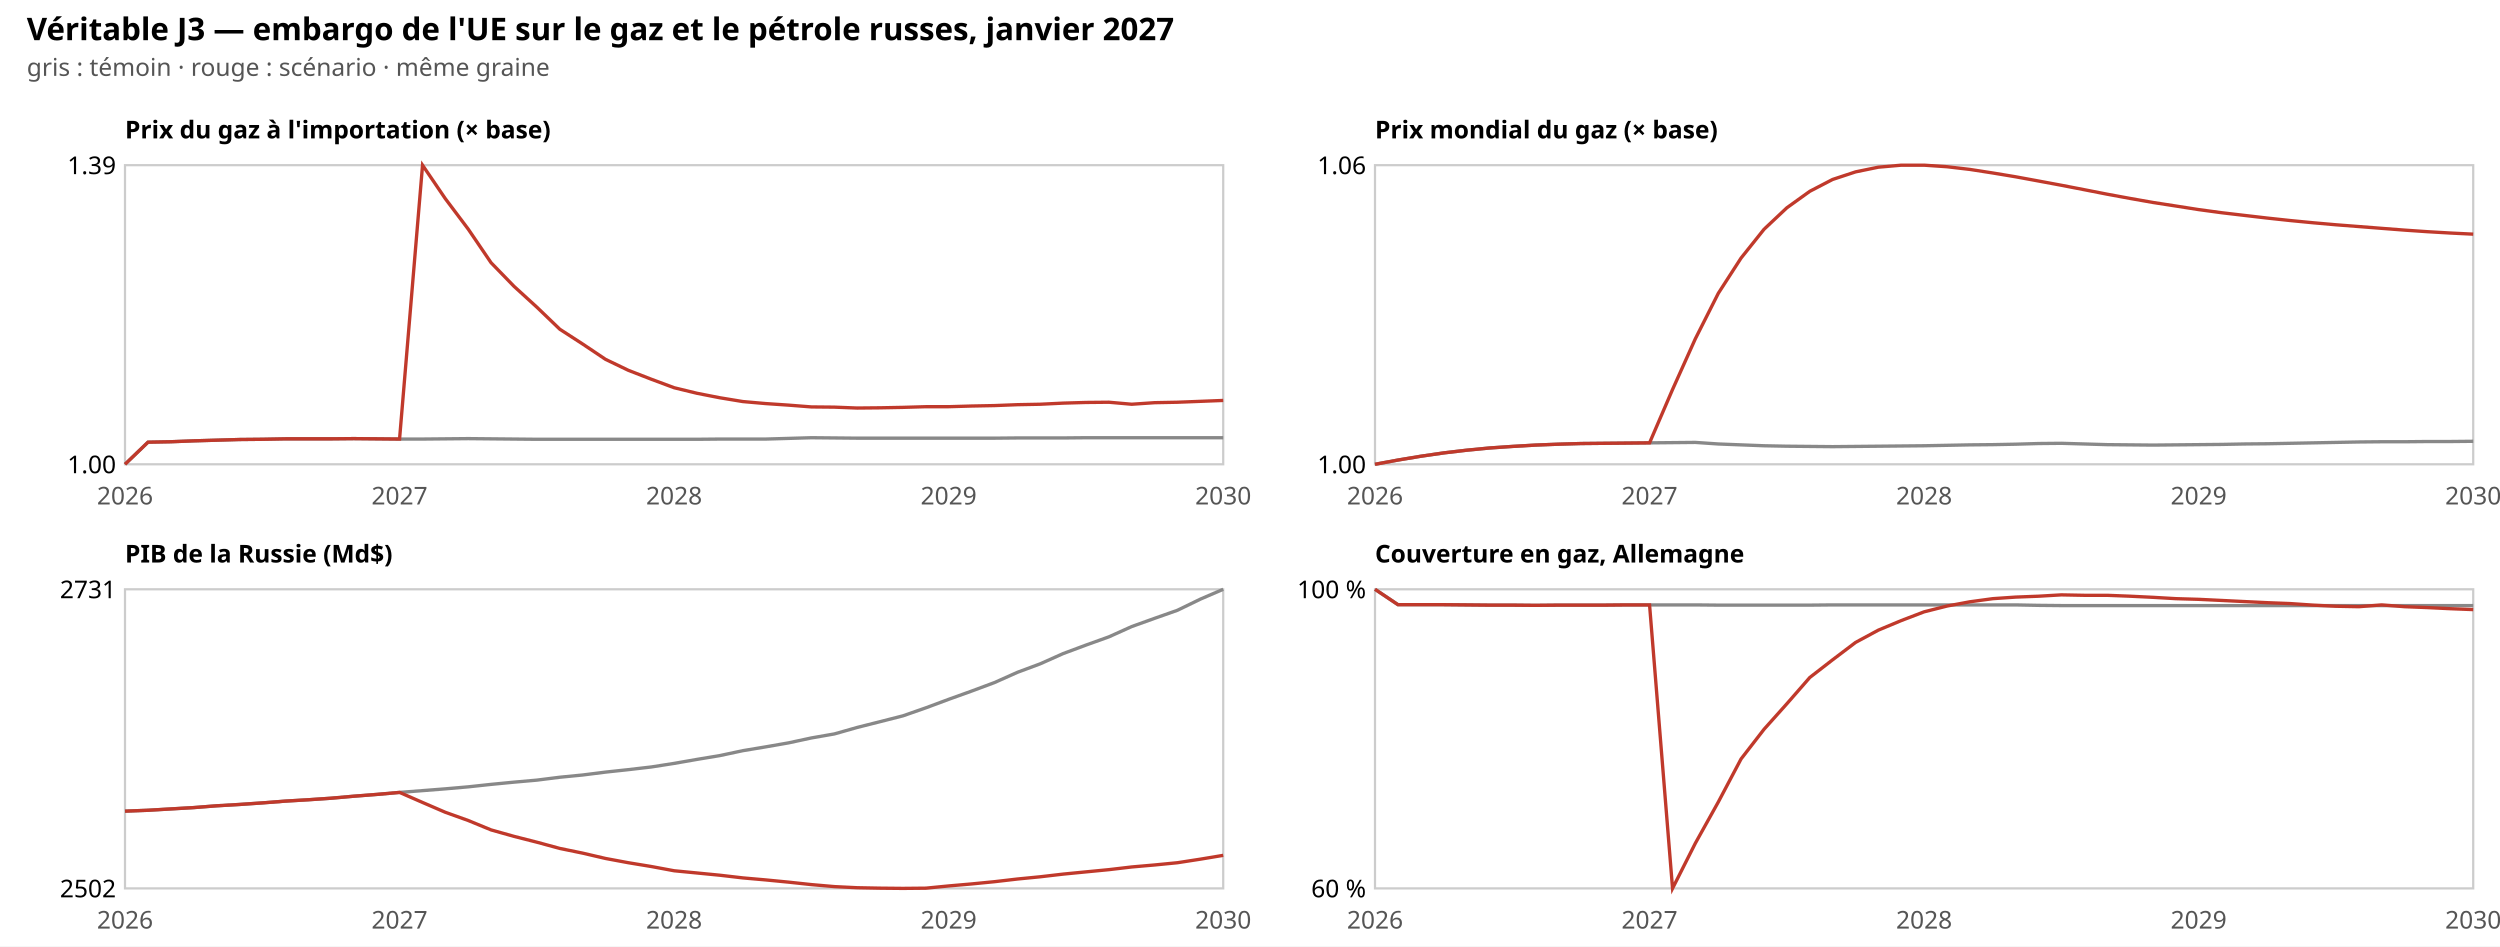
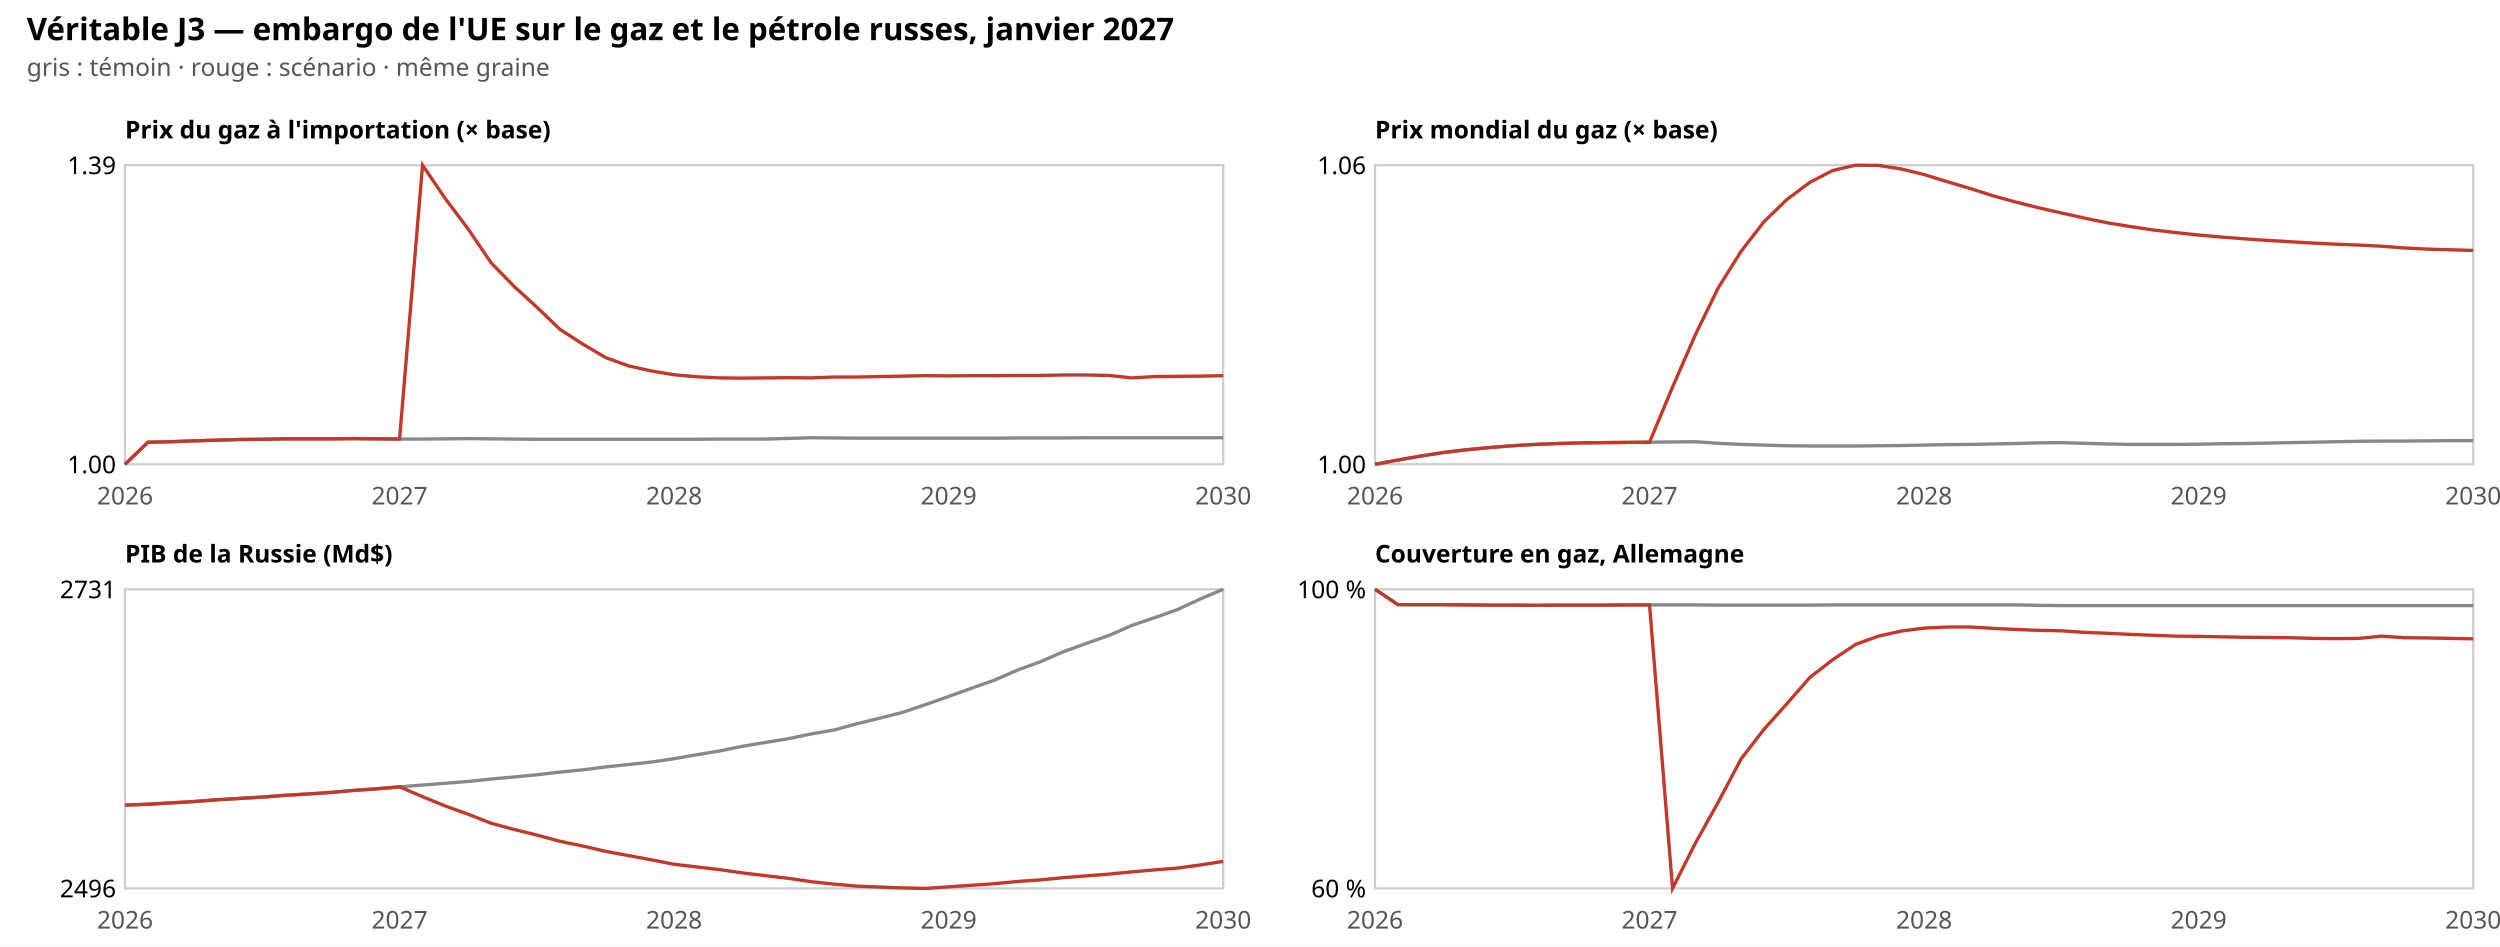
<svg xmlns="http://www.w3.org/2000/svg" width="1120" height="424" font-family="sans-serif" font-size="11">
  <rect width="100%" height="100%" fill="#ffffff" />
  <text x="12" y="18" font-size="14" font-weight="bold">Véritable J3 — embargo de l'UE sur le gaz et le pétrole russes, janvier 2027</text>
  <text x="12" y="34" fill="#555">gris : témoin · rouge : scénario · même graine</text>
  <text x="56" y="62" font-weight="bold">Prix du gaz à l'importation (× base)</text>
  <rect x="56" y="74" width="492" height="134" fill="none" stroke="#ccc" />
  <text x="52" y="78" text-anchor="end">1.39</text>
  <text x="52" y="212" text-anchor="end">1.00</text>
  <text x="56" y="226" text-anchor="middle" fill="#555">2026</text>
  <text x="179" y="226" text-anchor="middle" fill="#555">2027</text>
  <text x="302" y="226" text-anchor="middle" fill="#555">2028</text>
  <text x="425" y="226" text-anchor="middle" fill="#555">2029</text>
  <text x="548" y="226" text-anchor="middle" fill="#555">2030</text>
  <path d="M56.0,208.0L66.3,198.1L76.5,197.9L86.8,197.5L97.0,197.2L107.3,196.9L117.5,196.8L127.8,196.6L138.0,196.6L148.3,196.6L158.5,196.5L168.8,196.6L179.0,196.7L189.3,196.7L199.5,196.6L209.8,196.5L220.0,196.6L230.3,196.7L240.5,196.8L250.8,196.8L261.0,196.8L271.3,196.8L281.5,196.8L291.8,196.8L302.0,196.8L312.3,196.8L322.5,196.7L332.8,196.7L343.0,196.7L353.3,196.4L363.5,196.1L373.8,196.2L384.0,196.3L394.3,196.3L404.5,196.3L414.8,196.3L425.0,196.3L435.3,196.3L445.5,196.3L455.8,196.2L466.0,196.2L476.3,196.2L486.5,196.1L496.8,196.1L507.0,196.1L517.3,196.1L527.5,196.1L537.8,196.1L548.0,196.1" fill="none" stroke="#888" stroke-width="1.5" />
-   <path d="M56.0,208.0L66.3,198.1L76.5,197.9L86.8,197.5L97.0,197.2L107.3,196.9L117.5,196.8L127.8,196.6L138.0,196.6L148.3,196.6L158.5,196.5L168.8,196.6L179.0,196.7L189.3,74.0L199.5,89.0L209.8,102.7L220.0,117.7L230.3,128.3L240.5,137.6L250.8,147.5L261.0,154.1L271.3,161.0L281.5,165.9L291.8,169.9L302.0,173.7L312.3,176.2L322.5,178.2L332.8,179.9L343.0,180.8L353.3,181.5L363.5,182.3L373.8,182.4L384.0,182.8L394.3,182.7L404.5,182.5L414.8,182.2L425.0,182.2L435.3,181.9L445.5,181.7L455.8,181.3L466.0,181.1L476.3,180.6L486.5,180.3L496.8,180.2L507.0,181.1L517.3,180.4L527.5,180.2L537.8,179.8L548.0,179.4" fill="none" stroke="#c0392b" stroke-width="1.5" />
+   <path d="M56.0,208.0L66.3,198.1L76.5,197.9L86.8,197.5L97.0,197.2L107.3,196.9L117.5,196.8L127.8,196.6L138.0,196.6L148.3,196.6L158.5,196.5L168.8,196.6L179.0,196.7L189.3,74.0L199.5,89.0L209.8,102.7L220.0,117.7L230.3,128.3L240.5,137.6L250.8,147.5L261.0,154.1L271.3,160.2L281.5,163.9L291.8,166.2L302.0,167.9L312.3,168.8L322.5,169.3L332.8,169.4L343.0,169.3L353.3,169.2L363.5,169.3L373.8,168.9L384.0,168.9L394.3,168.7L404.5,168.5L414.8,168.3L425.0,168.4L435.3,168.3L445.5,168.3L455.8,168.2L466.0,168.2L476.3,168.0L486.5,168.0L496.8,168.2L507.0,169.3L517.3,168.7L527.5,168.6L537.8,168.5L548.0,168.3" fill="none" stroke="#c0392b" stroke-width="1.5" />
  <text x="616" y="62" font-weight="bold">Prix mondial du gaz (× base)</text>
  <rect x="616" y="74" width="492" height="134" fill="none" stroke="#ccc" />
  <text x="612" y="78" text-anchor="end">1.06</text>
  <text x="612" y="212" text-anchor="end">1.00</text>
  <text x="616" y="226" text-anchor="middle" fill="#555">2026</text>
  <text x="739" y="226" text-anchor="middle" fill="#555">2027</text>
  <text x="862" y="226" text-anchor="middle" fill="#555">2028</text>
  <text x="985" y="226" text-anchor="middle" fill="#555">2029</text>
  <text x="1108" y="226" text-anchor="middle" fill="#555">2030</text>
-   <path d="M616.0,208.0L626.3,206.1L636.5,204.4L646.8,202.9L657.0,201.7L667.3,200.7L677.5,200.0L687.8,199.4L698.0,199.0L708.3,198.7L718.5,198.6L728.8,198.5L739.0,198.4L749.3,198.3L759.5,198.2L769.8,198.9L780.0,199.3L790.3,199.7L800.5,199.9L810.8,200.0L821.0,200.1L831.3,200.0L841.5,199.9L851.8,199.8L862.0,199.7L872.3,199.5L882.5,199.3L892.8,199.2L903.0,199.0L913.3,198.7L923.5,198.6L933.8,198.9L944.0,199.2L954.3,199.3L964.5,199.4L974.8,199.3L985.0,199.2L995.3,199.1L1005.5,198.9L1015.8,198.8L1026.0,198.6L1036.3,198.4L1046.5,198.2L1056.8,198.0L1067.0,197.9L1077.3,197.9L1087.5,197.8L1097.8,197.8L1108.0,197.7" fill="none" stroke="#888" stroke-width="1.5" />
-   <path d="M616.0,208.0L626.3,206.1L636.5,204.4L646.8,202.9L657.0,201.7L667.3,200.7L677.5,200.0L687.8,199.4L698.0,199.0L708.3,198.7L718.5,198.6L728.8,198.5L739.0,198.4L749.3,174.5L759.5,151.8L769.8,131.4L780.0,115.6L790.3,102.7L800.5,93.1L810.8,85.7L821.0,80.4L831.3,77.0L841.5,74.9L851.8,74.0L862.0,74.0L872.3,74.7L882.5,75.9L892.8,77.5L903.0,79.2L913.3,81.1L923.5,83.0L933.8,85.0L944.0,87.0L954.3,88.9L964.5,90.7L974.8,92.3L985.0,93.9L995.3,95.3L1005.5,96.5L1015.8,97.7L1026.0,98.8L1036.3,99.8L1046.5,100.7L1056.8,101.5L1067.0,102.3L1077.3,103.1L1087.5,103.8L1097.8,104.4L1108.0,104.9" fill="none" stroke="#c0392b" stroke-width="1.5" />
+   <path d="M616.0,208.0L626.3,206.1L636.5,204.3L646.8,202.7L657.0,201.5L667.3,200.5L677.5,199.7L687.8,199.1L698.0,198.7L708.3,198.4L718.5,198.3L728.8,198.2L739.0,198.1L749.3,198.0L759.5,197.9L769.8,198.6L780.0,199.1L790.3,199.4L800.5,199.7L810.8,199.8L821.0,199.8L831.3,199.8L841.5,199.7L851.8,199.6L862.0,199.4L872.3,199.2L882.5,199.1L892.8,198.9L903.0,198.7L913.3,198.4L923.5,198.3L933.8,198.6L944.0,198.9L954.3,199.1L964.5,199.1L974.8,199.1L985.0,199.0L995.3,198.8L1005.5,198.7L1015.8,198.5L1026.0,198.3L1036.3,198.1L1046.5,197.9L1056.8,197.7L1067.0,197.6L1077.3,197.6L1087.5,197.5L1097.8,197.4L1108.0,197.4" fill="none" stroke="#888" stroke-width="1.5" />
+   <path d="M616.0,208.0L626.3,206.1L636.5,204.3L646.8,202.7L657.0,201.5L667.3,200.5L677.5,199.7L687.8,199.1L698.0,198.7L708.3,198.4L718.5,198.3L728.8,198.2L739.0,198.1L749.3,173.4L759.5,150.0L769.8,128.9L780.0,112.6L790.3,99.3L800.5,89.4L810.8,81.7L821.0,76.4L831.3,74.0L841.5,74.1L851.8,75.7L862.0,78.2L872.3,81.4L882.5,84.4L892.8,87.7L903.0,90.5L913.3,93.1L923.5,95.4L933.8,97.7L944.0,99.8L954.3,101.5L964.5,103.0L974.8,104.2L985.0,105.3L995.3,106.2L1005.5,107.0L1015.8,107.7L1026.0,108.3L1036.3,108.9L1046.5,109.4L1056.8,109.8L1067.0,110.3L1077.3,111.1L1087.5,111.6L1097.8,111.9L1108.0,112.2" fill="none" stroke="#c0392b" stroke-width="1.5" />
  <text x="56" y="252" font-weight="bold">PIB de la Russie (Md$)</text>
  <rect x="56" y="264" width="492" height="134" fill="none" stroke="#ccc" />
  <text x="52" y="268" text-anchor="end">2731</text>
-   <text x="52" y="402" text-anchor="end">2502</text>
+   <text x="52" y="402" text-anchor="end">2496</text>
  <text x="56" y="416" text-anchor="middle" fill="#555">2026</text>
  <text x="179" y="416" text-anchor="middle" fill="#555">2027</text>
  <text x="302" y="416" text-anchor="middle" fill="#555">2028</text>
  <text x="425" y="416" text-anchor="middle" fill="#555">2029</text>
  <text x="548" y="416" text-anchor="middle" fill="#555">2030</text>
-   <path d="M56.0,363.4L66.3,363.0L76.5,362.4L86.8,361.8L97.0,361.0L107.3,360.4L117.5,359.7L127.8,358.9L138.0,358.3L148.3,357.6L158.5,356.7L168.8,355.9L179.0,355.0L189.3,354.2L199.5,353.4L209.8,352.5L220.0,351.4L230.3,350.4L240.5,349.5L250.8,348.2L261.0,347.2L271.3,345.9L281.5,344.8L291.8,343.6L302.0,342.0L312.3,340.2L322.5,338.5L332.8,336.3L343.0,334.6L353.3,332.8L363.5,330.6L373.8,328.8L384.0,325.9L394.3,323.3L404.5,320.7L414.8,317.1L425.0,313.3L435.3,309.6L445.5,305.8L455.8,301.2L466.0,297.4L476.3,292.8L486.5,289.0L496.8,285.3L507.0,280.7L517.3,277.0L527.5,273.4L537.8,268.4L548.0,264.0" fill="none" stroke="#888" stroke-width="1.5" />
-   <path d="M56.0,363.4L66.3,363.0L76.5,362.4L86.8,361.8L97.0,361.0L107.3,360.4L117.5,359.7L127.8,358.9L138.0,358.3L148.3,357.6L158.5,356.7L168.8,355.9L179.0,355.0L189.3,359.5L199.5,363.9L209.8,367.6L220.0,371.8L230.3,374.7L240.5,377.3L250.8,380.1L261.0,382.2L271.3,384.6L281.5,386.5L291.8,388.2L302.0,390.1L312.3,391.1L322.5,392.1L332.8,393.3L343.0,394.2L353.3,395.2L363.5,396.3L373.8,397.2L384.0,397.7L394.3,397.9L404.5,398.0L414.8,397.9L425.0,396.9L435.3,396.0L445.5,395.0L455.8,393.8L466.0,392.8L476.3,391.6L486.5,390.6L496.8,389.6L507.0,388.4L517.3,387.5L527.5,386.5L537.8,384.9L548.0,383.2" fill="none" stroke="#c0392b" stroke-width="1.5" />
+   <path d="M56.0,360.7L66.3,360.3L76.5,359.7L86.8,359.1L97.0,358.3L107.3,357.7L117.5,357.1L127.8,356.3L138.0,355.7L148.3,355.0L158.5,354.1L168.8,353.4L179.0,352.5L189.3,351.7L199.5,350.9L209.8,350.1L220.0,349.0L230.3,348.1L240.5,347.1L250.8,345.9L261.0,344.9L271.3,343.6L281.5,342.5L291.8,341.4L302.0,339.9L312.3,338.1L322.5,336.4L332.8,334.3L343.0,332.6L353.3,330.9L363.5,328.8L373.8,327.0L384.0,324.2L394.3,321.7L404.5,319.1L414.8,315.6L425.0,312.0L435.3,308.3L445.5,304.7L455.8,300.2L466.0,296.5L476.3,292.0L486.5,288.3L496.8,284.7L507.0,280.2L517.3,276.7L527.5,273.1L537.8,268.3L548.0,264.0" fill="none" stroke="#888" stroke-width="1.5" />
+   <path d="M56.0,360.7L66.3,360.3L76.5,359.7L86.8,359.1L97.0,358.3L107.3,357.7L117.5,357.1L127.8,356.3L138.0,355.7L148.3,355.0L158.5,354.1L168.8,353.4L179.0,352.5L189.3,356.9L199.5,361.1L209.8,364.8L220.0,368.8L230.3,371.6L240.5,374.1L250.8,376.9L261.0,379.0L271.3,381.4L281.5,383.3L291.8,385.2L302.0,387.2L312.3,388.4L322.5,389.6L332.8,391.1L343.0,392.3L353.3,393.5L363.5,395.0L373.8,396.1L384.0,397.0L394.3,397.4L404.5,397.8L414.8,398.0L425.0,397.3L435.3,396.6L445.5,395.9L455.8,394.9L466.0,394.2L476.3,393.2L486.5,392.4L496.8,391.6L507.0,390.6L517.3,389.7L527.5,388.9L537.8,387.5L548.0,385.9" fill="none" stroke="#c0392b" stroke-width="1.5" />
  <text x="616" y="252" font-weight="bold">Couverture en gaz, Allemagne</text>
  <rect x="616" y="264" width="492" height="134" fill="none" stroke="#ccc" />
  <text x="612" y="268" text-anchor="end">100 %</text>
  <text x="612" y="402" text-anchor="end">60 %</text>
  <text x="616" y="416" text-anchor="middle" fill="#555">2026</text>
  <text x="739" y="416" text-anchor="middle" fill="#555">2027</text>
  <text x="862" y="416" text-anchor="middle" fill="#555">2028</text>
  <text x="985" y="416" text-anchor="middle" fill="#555">2029</text>
  <text x="1108" y="416" text-anchor="middle" fill="#555">2030</text>
  <path d="M616.0,264.0L626.3,270.9L636.5,270.9L646.8,270.9L657.0,271.0L667.3,271.1L677.5,271.1L687.8,271.2L698.0,271.1L708.3,271.1L718.5,271.1L728.8,271.0L739.0,271.0L749.3,271.0L759.5,271.0L769.8,271.1L780.0,271.1L790.3,271.1L800.5,271.1L810.8,271.1L821.0,271.0L831.3,271.0L841.5,271.0L851.8,271.0L862.0,271.0L872.3,271.0L882.5,271.0L892.8,271.0L903.0,271.0L913.3,271.2L923.5,271.3L933.8,271.3L944.0,271.3L954.3,271.3L964.5,271.3L974.8,271.3L985.0,271.3L995.3,271.3L1005.5,271.3L1015.8,271.3L1026.0,271.3L1036.3,271.3L1046.5,271.3L1056.8,271.3L1067.0,271.3L1077.3,271.3L1087.5,271.3L1097.8,271.3L1108.0,271.3" fill="none" stroke="#888" stroke-width="1.5" />
-   <path d="M616.0,264.0L626.3,270.9L636.5,270.9L646.8,270.9L657.0,271.0L667.3,271.1L677.5,271.1L687.8,271.2L698.0,271.1L708.3,271.1L718.5,271.1L728.8,271.0L739.0,271.0L749.3,398.0L759.5,377.8L769.8,359.3L780.0,340.0L790.3,326.7L800.5,315.3L810.8,303.5L821.0,295.6L831.3,287.8L841.5,282.3L851.8,278.0L862.0,274.1L872.3,271.5L882.5,269.6L892.8,268.2L903.0,267.5L913.3,267.1L923.5,266.5L933.8,266.7L944.0,266.7L954.3,267.1L964.5,267.6L974.8,268.2L985.0,268.5L995.3,269.0L1005.5,269.5L1015.8,270.0L1026.0,270.4L1036.3,271.1L1046.5,271.6L1056.8,271.8L1067.0,271.0L1077.3,271.8L1087.5,272.2L1097.8,272.7L1108.0,273.1" fill="none" stroke="#c0392b" stroke-width="1.5" />
+   <path d="M616.0,264.0L626.3,270.9L636.5,270.9L646.8,270.9L657.0,271.0L667.3,271.1L677.5,271.1L687.8,271.2L698.0,271.1L708.3,271.1L718.5,271.1L728.8,271.0L739.0,271.0L749.3,398.0L759.5,377.8L769.8,359.3L780.0,340.0L790.3,326.7L800.5,315.3L810.8,303.5L821.0,295.6L831.3,288.7L841.5,285.0L851.8,282.7L862.0,281.4L872.3,280.9L882.5,280.9L892.8,281.5L903.0,282.0L913.3,282.4L923.5,282.6L933.8,283.3L944.0,283.7L954.3,284.2L964.5,284.6L974.8,285.0L985.0,285.1L995.3,285.3L1005.5,285.5L1015.8,285.6L1026.0,285.7L1036.3,286.0L1046.5,286.1L1056.8,286.0L1067.0,285.0L1077.3,285.7L1087.5,285.8L1097.8,286.0L1108.0,286.2" fill="none" stroke="#c0392b" stroke-width="1.5" />
</svg>
